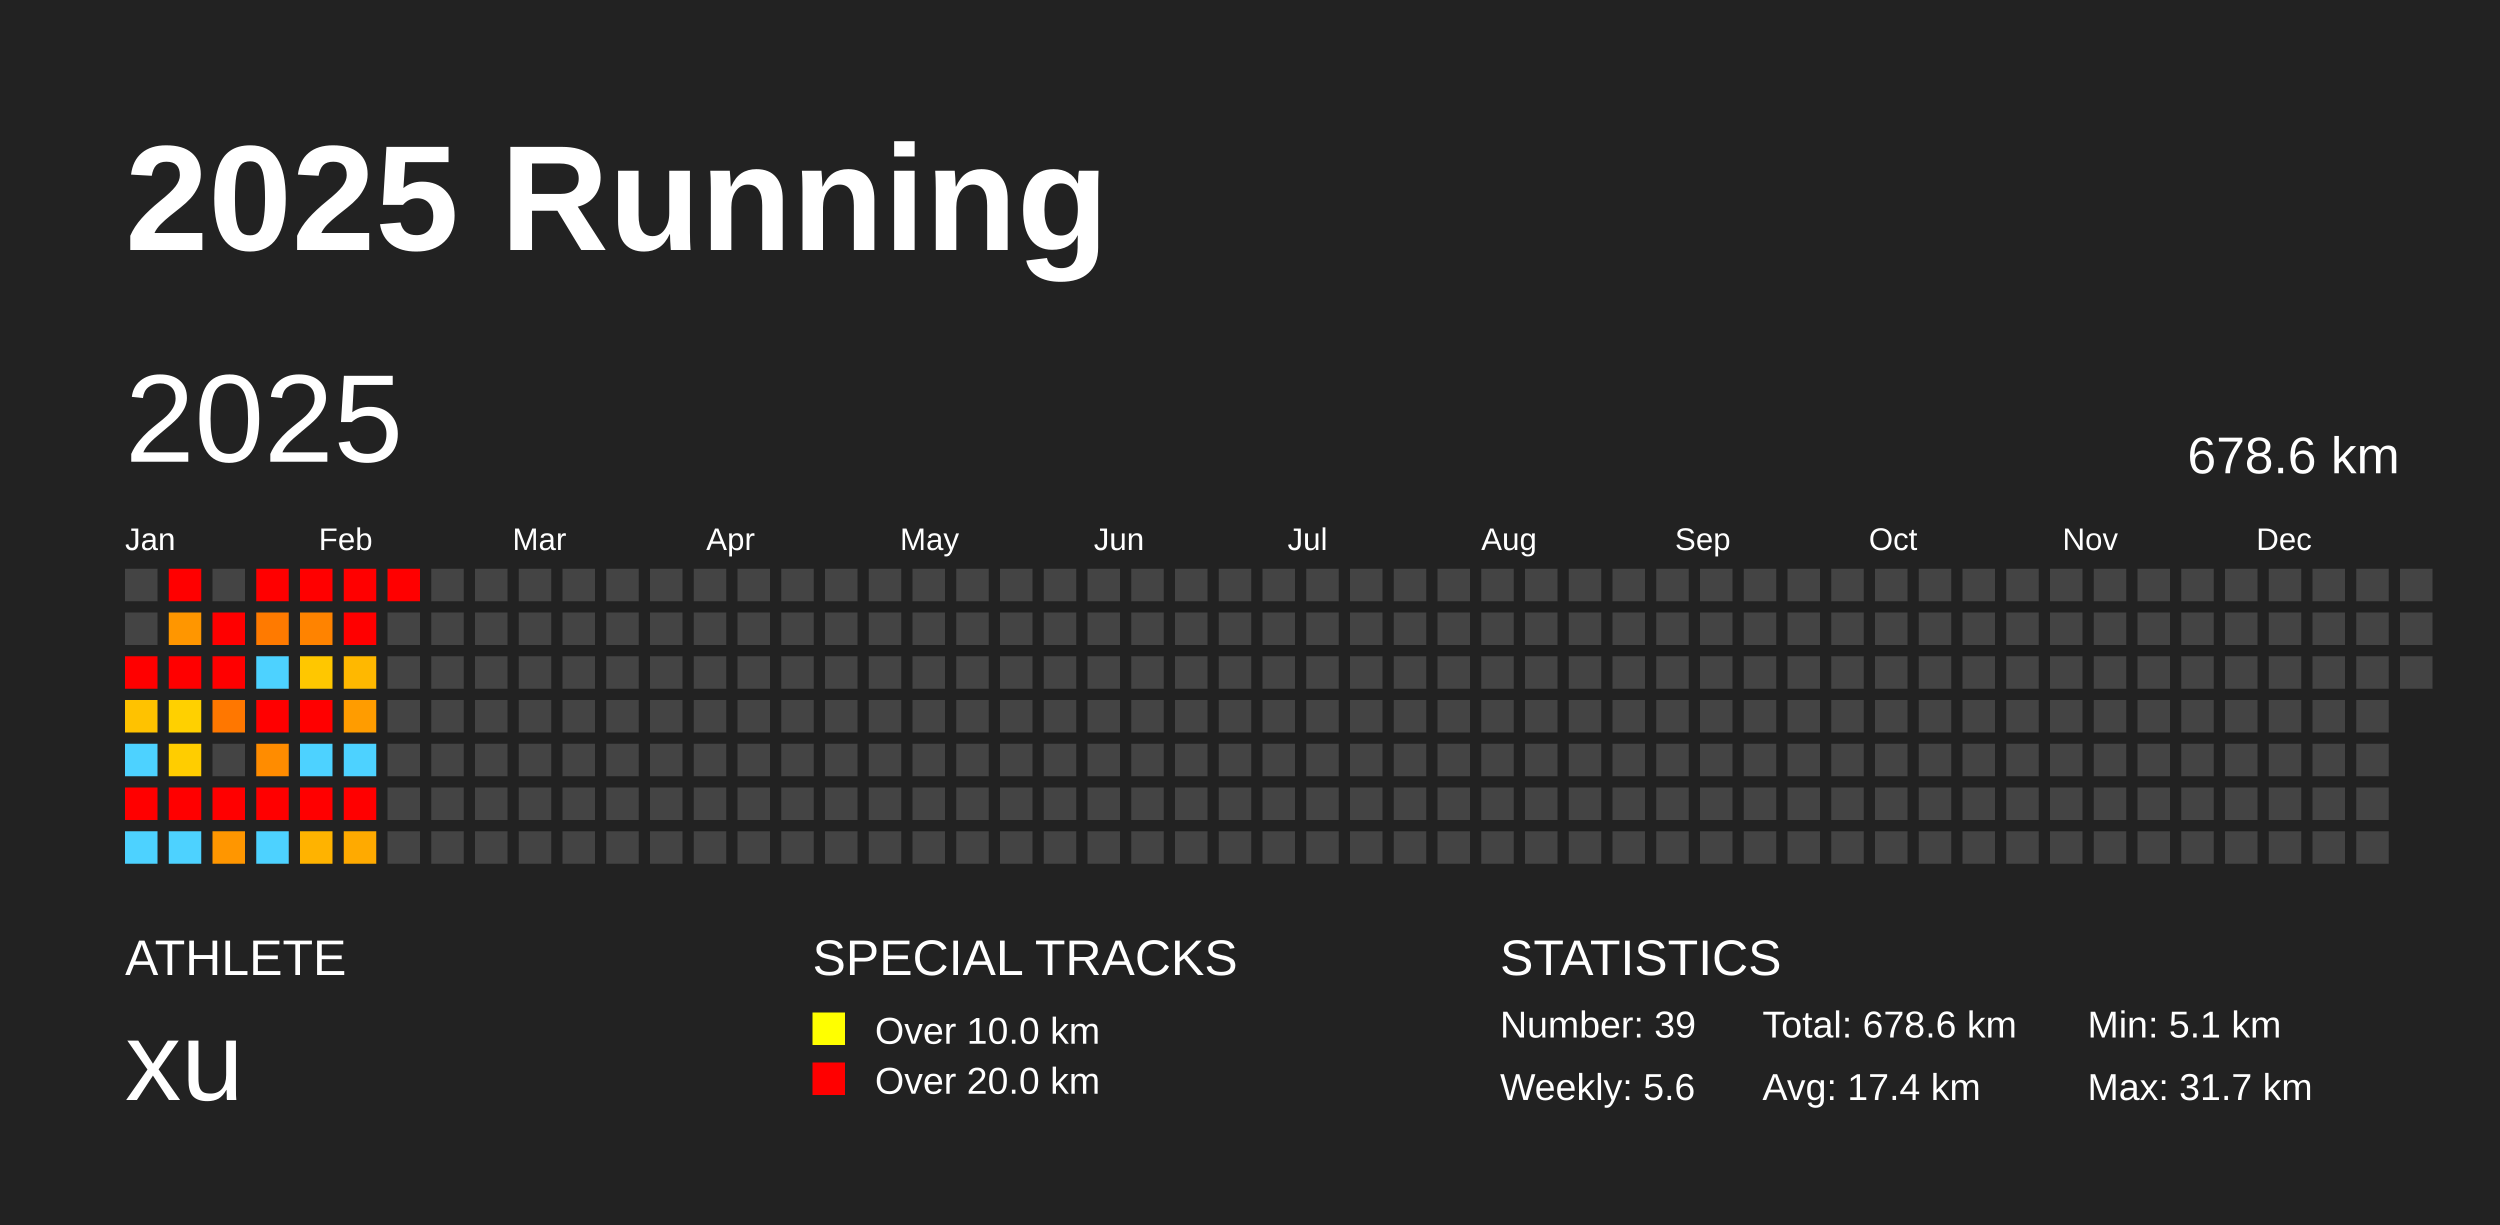
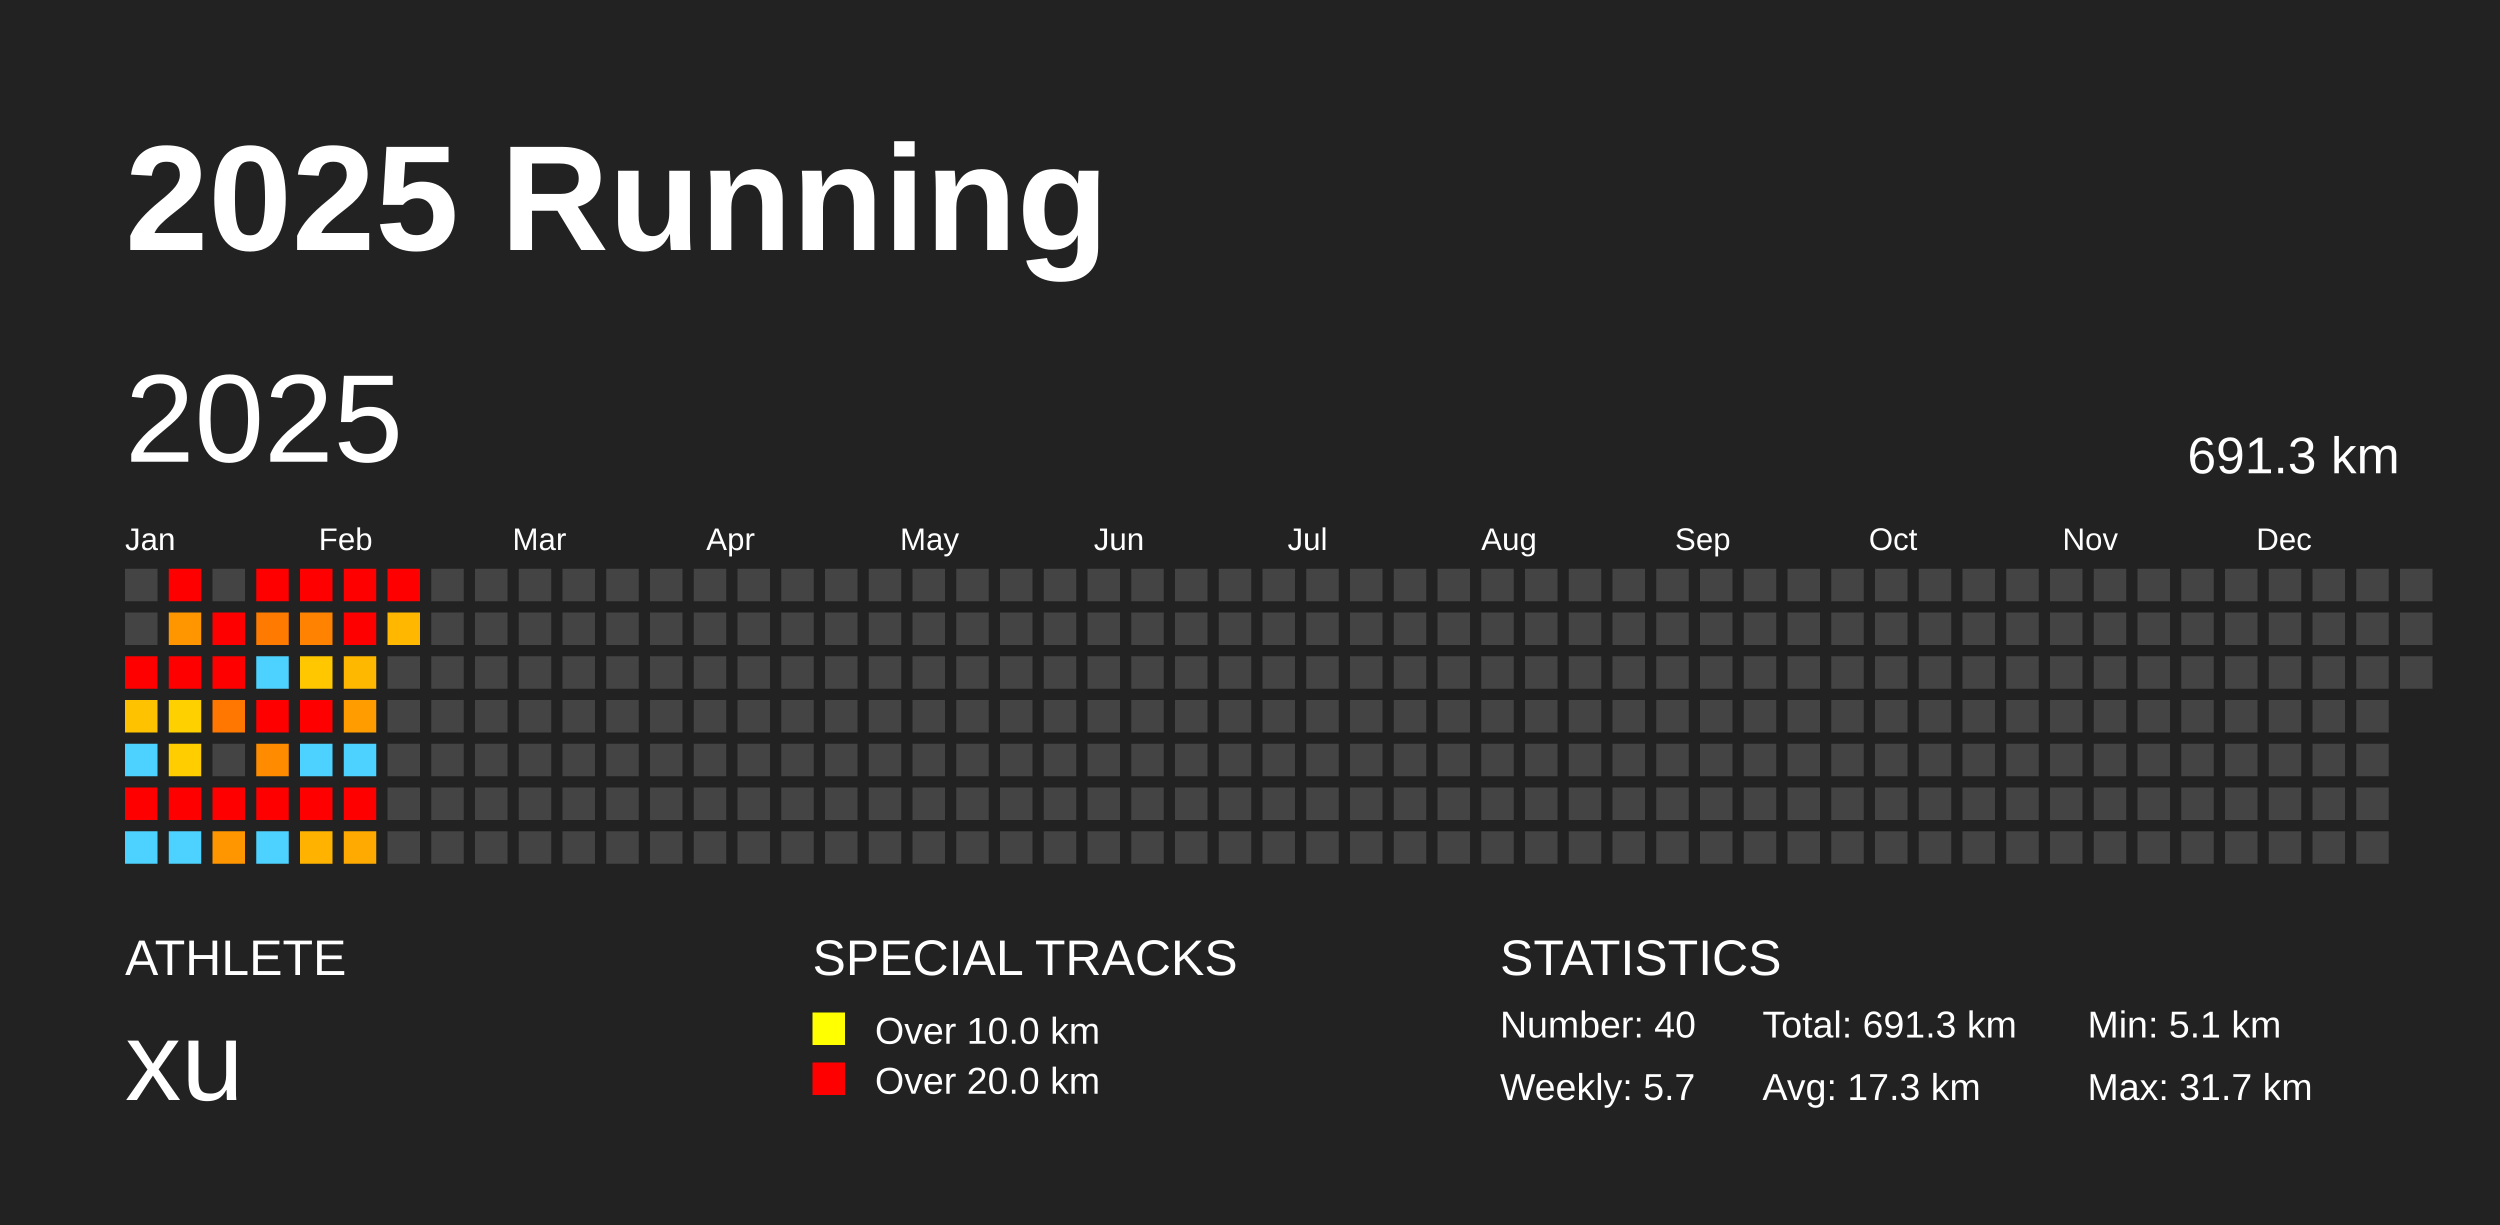
<svg xmlns="http://www.w3.org/2000/svg" baseProfile="full" height="98mm" version="1.1" viewBox="0,0,200,98" width="200mm">
  <defs />
  <rect fill="#222222" height="98" width="200" x="0" y="0" />
  <text fill="#FFFFFF" style="font-size:12px; font-family:Arial; font-weight:bold;" x="10" y="20">2025 Running</text>
  <text fill="#FFFFFF" style="font-size:4px; font-family:Arial" x="10" y="78">ATHLETE</text>
  <text fill="#FFFFFF" style="font-size:9px; font-family:Arial" x="10" y="88">xu</text>
  <text fill="#FFFFFF" style="font-size:4px; font-family:Arial" x="65" y="78">SPECIAL TRACKS</text>
  <rect fill="yellow" height="2.6" width="2.6" x="65" y="81" />
  <text fill="#FFFFFF" style="font-size:3px; font-family:Arial" x="70" y="83.5">Over 10.0 km</text>
  <rect fill="red" height="2.6" width="2.6" x="65" y="85" />
  <text fill="#FFFFFF" style="font-size:3px; font-family:Arial" x="70" y="87.5">Over 20.0 km</text>
  <text fill="#FFFFFF" style="font-size:4px; font-family:Arial" x="120" y="78">STATISTICS</text>
-   <text fill="#FFFFFF" style="font-size:3px; font-family:Arial" x="120" y="83">Number: 39</text>
-   <text fill="#FFFFFF" style="font-size:3px; font-family:Arial" x="120" y="88">Weekly: 5.6</text>
-   <text fill="#FFFFFF" style="font-size:3px; font-family:Arial" x="141" y="83">Total: 678.6 km</text>
-   <text fill="#FFFFFF" style="font-size:3px; font-family:Arial" x="141" y="88">Avg: 17.4 km</text>
+   <text fill="#FFFFFF" style="font-size:3px; font-family:Arial" x="120" y="83">Number: 40</text>
+   <text fill="#FFFFFF" style="font-size:3px; font-family:Arial" x="120" y="88">Weekly: 5.7</text>
+   <text fill="#FFFFFF" style="font-size:3px; font-family:Arial" x="141" y="83">Total: 691.3 km</text>
+   <text fill="#FFFFFF" style="font-size:3px; font-family:Arial" x="141" y="88">Avg: 17.3 km</text>
  <text fill="#FFFFFF" style="font-size:3px; font-family:Arial" x="167" y="83">Min: 5.1 km</text>
  <text fill="#FFFFFF" style="font-size:3px; font-family:Arial" x="167" y="88">Max: 31.7 km</text>
  <text dominant-baseline="hanging" fill="#FFFFFF" style="font-size:10.0px; font-family:Arial;" x="10" y="30">2025</text>
-   <text dominant-baseline="hanging" fill="#FFFFFF" style="font-size:4.125px; font-family:Arial;" x="175" y="35">678.6 km</text>
+   <text dominant-baseline="hanging" fill="#FFFFFF" style="font-size:4.125px; font-family:Arial;" x="175" y="35">691.3 km</text>
  <text fill="#FFFFFF" style="font-size:2.5px; font-family:Arial" x="10.0" y="44">Jan</text>
  <text fill="#FFFFFF" style="font-size:2.5px; font-family:Arial" x="25.5" y="44">Feb</text>
  <text fill="#FFFFFF" style="font-size:2.5px; font-family:Arial" x="41.0" y="44">Mar</text>
  <text fill="#FFFFFF" style="font-size:2.5px; font-family:Arial" x="56.5" y="44">Apr</text>
  <text fill="#FFFFFF" style="font-size:2.5px; font-family:Arial" x="72.0" y="44">May</text>
  <text fill="#FFFFFF" style="font-size:2.5px; font-family:Arial" x="87.5" y="44">Jun</text>
  <text fill="#FFFFFF" style="font-size:2.5px; font-family:Arial" x="103.0" y="44">Jul</text>
  <text fill="#FFFFFF" style="font-size:2.5px; font-family:Arial" x="118.5" y="44">Aug</text>
  <text fill="#FFFFFF" style="font-size:2.5px; font-family:Arial" x="134.0" y="44">Sep</text>
  <text fill="#FFFFFF" style="font-size:2.5px; font-family:Arial" x="149.5" y="44">Oct</text>
  <text fill="#FFFFFF" style="font-size:2.5px; font-family:Arial" x="165.0" y="44">Nov</text>
  <text fill="#FFFFFF" style="font-size:2.5px; font-family:Arial" x="180.5" y="44">Dec</text>
  <rect fill="#444444" height="2.6" width="2.6" x="10.0" y="45.5" />
  <rect fill="#444444" height="2.6" width="2.6" x="10.0" y="49.0" />
  <rect fill="red" height="2.6" width="2.6" x="10.0" y="52.5" />
  <rect fill="#ffc200" height="2.6" width="2.6" x="10.0" y="56.0" />
  <rect fill="#4dd2ff" height="2.6" width="2.6" x="10.0" y="59.5" />
  <rect fill="red" height="2.6" width="2.6" x="10.0" y="63.0" />
  <rect fill="#4dd2ff" height="2.6" width="2.6" x="10.0" y="66.5" />
  <rect fill="red" height="2.6" width="2.6" x="13.5" y="45.5" />
  <rect fill="#ff9600" height="2.6" width="2.6" x="13.5" y="49.0" />
  <rect fill="red" height="2.6" width="2.6" x="13.5" y="52.5" />
  <rect fill="#ffd000" height="2.6" width="2.6" x="13.5" y="56.0" />
  <rect fill="#ffcd00" height="2.6" width="2.6" x="13.5" y="59.5" />
  <rect fill="red" height="2.6" width="2.6" x="13.5" y="63.0" />
  <rect fill="#4dd2ff" height="2.6" width="2.6" x="13.5" y="66.5" />
  <rect fill="#444444" height="2.6" width="2.6" x="17.0" y="45.5" />
  <rect fill="red" height="2.6" width="2.6" x="17.0" y="49.0" />
  <rect fill="red" height="2.6" width="2.6" x="17.0" y="52.5" />
  <rect fill="#ff7700" height="2.6" width="2.6" x="17.0" y="56.0" />
  <rect fill="#444444" height="2.6" width="2.6" x="17.0" y="59.5" />
  <rect fill="red" height="2.6" width="2.6" x="17.0" y="63.0" />
  <rect fill="#ff9600" height="2.6" width="2.6" x="17.0" y="66.5" />
  <rect fill="red" height="2.6" width="2.6" x="20.5" y="45.5" />
  <rect fill="#ff7a00" height="2.6" width="2.6" x="20.5" y="49.0" />
  <rect fill="#4dd2ff" height="2.6" width="2.6" x="20.5" y="52.5" />
  <rect fill="red" height="2.6" width="2.6" x="20.5" y="56.0" />
  <rect fill="#ff8c00" height="2.6" width="2.6" x="20.5" y="59.5" />
  <rect fill="red" height="2.6" width="2.6" x="20.5" y="63.0" />
  <rect fill="#4dd2ff" height="2.6" width="2.6" x="20.5" y="66.5" />
  <rect fill="red" height="2.6" width="2.6" x="24.0" y="45.5" />
  <rect fill="#ff8300" height="2.6" width="2.6" x="24.0" y="49.0" />
  <rect fill="#ffc700" height="2.6" width="2.6" x="24.0" y="52.5" />
  <rect fill="red" height="2.6" width="2.6" x="24.0" y="56.0" />
  <rect fill="#4dd2ff" height="2.6" width="2.6" x="24.0" y="59.5" />
  <rect fill="red" height="2.6" width="2.6" x="24.0" y="63.0" />
  <rect fill="#ffb300" height="2.6" width="2.6" x="24.0" y="66.5" />
  <rect fill="red" height="2.6" width="2.6" x="27.5" y="45.5" />
  <rect fill="red" height="2.6" width="2.6" x="27.5" y="49.0" />
  <rect fill="#ffb800" height="2.6" width="2.6" x="27.5" y="52.5" />
  <rect fill="#ff9c00" height="2.6" width="2.6" x="27.5" y="56.0" />
  <rect fill="#4dd2ff" height="2.6" width="2.6" x="27.5" y="59.5" />
  <rect fill="red" height="2.6" width="2.6" x="27.5" y="63.0" />
  <rect fill="#ffaa00" height="2.6" width="2.6" x="27.5" y="66.5" />
  <rect fill="red" height="2.6" width="2.6" x="31.0" y="45.5" />
-   <rect fill="#444444" height="2.6" width="2.6" x="31.0" y="49.0" />
+   <rect fill="#ffb700" height="2.6" width="2.6" x="31.0" y="49.0" />
  <rect fill="#444444" height="2.6" width="2.6" x="31.0" y="52.5" />
  <rect fill="#444444" height="2.6" width="2.6" x="31.0" y="56.0" />
  <rect fill="#444444" height="2.6" width="2.6" x="31.0" y="59.5" />
  <rect fill="#444444" height="2.6" width="2.6" x="31.0" y="63.0" />
  <rect fill="#444444" height="2.6" width="2.6" x="31.0" y="66.5" />
  <rect fill="#444444" height="2.6" width="2.6" x="34.5" y="45.5" />
  <rect fill="#444444" height="2.6" width="2.6" x="34.5" y="49.0" />
  <rect fill="#444444" height="2.6" width="2.6" x="34.5" y="52.5" />
  <rect fill="#444444" height="2.6" width="2.6" x="34.5" y="56.0" />
  <rect fill="#444444" height="2.6" width="2.6" x="34.5" y="59.5" />
  <rect fill="#444444" height="2.6" width="2.6" x="34.5" y="63.0" />
  <rect fill="#444444" height="2.6" width="2.6" x="34.5" y="66.5" />
  <rect fill="#444444" height="2.6" width="2.6" x="38.0" y="45.5" />
  <rect fill="#444444" height="2.6" width="2.6" x="38.0" y="49.0" />
  <rect fill="#444444" height="2.6" width="2.6" x="38.0" y="52.5" />
  <rect fill="#444444" height="2.6" width="2.6" x="38.0" y="56.0" />
  <rect fill="#444444" height="2.6" width="2.6" x="38.0" y="59.5" />
  <rect fill="#444444" height="2.6" width="2.6" x="38.0" y="63.0" />
  <rect fill="#444444" height="2.6" width="2.6" x="38.0" y="66.5" />
  <rect fill="#444444" height="2.6" width="2.6" x="41.5" y="45.5" />
  <rect fill="#444444" height="2.6" width="2.6" x="41.5" y="49.0" />
  <rect fill="#444444" height="2.6" width="2.6" x="41.5" y="52.5" />
  <rect fill="#444444" height="2.6" width="2.6" x="41.5" y="56.0" />
  <rect fill="#444444" height="2.6" width="2.6" x="41.5" y="59.5" />
  <rect fill="#444444" height="2.6" width="2.6" x="41.5" y="63.0" />
  <rect fill="#444444" height="2.6" width="2.6" x="41.5" y="66.5" />
  <rect fill="#444444" height="2.6" width="2.6" x="45.0" y="45.5" />
  <rect fill="#444444" height="2.6" width="2.6" x="45.0" y="49.0" />
  <rect fill="#444444" height="2.6" width="2.6" x="45.0" y="52.5" />
  <rect fill="#444444" height="2.6" width="2.6" x="45.0" y="56.0" />
  <rect fill="#444444" height="2.6" width="2.6" x="45.0" y="59.5" />
  <rect fill="#444444" height="2.6" width="2.6" x="45.0" y="63.0" />
  <rect fill="#444444" height="2.6" width="2.6" x="45.0" y="66.5" />
  <rect fill="#444444" height="2.6" width="2.6" x="48.5" y="45.5" />
  <rect fill="#444444" height="2.6" width="2.6" x="48.5" y="49.0" />
  <rect fill="#444444" height="2.6" width="2.6" x="48.5" y="52.5" />
  <rect fill="#444444" height="2.6" width="2.6" x="48.5" y="56.0" />
  <rect fill="#444444" height="2.6" width="2.6" x="48.5" y="59.5" />
  <rect fill="#444444" height="2.6" width="2.6" x="48.5" y="63.0" />
  <rect fill="#444444" height="2.6" width="2.6" x="48.5" y="66.5" />
  <rect fill="#444444" height="2.6" width="2.6" x="52.0" y="45.5" />
  <rect fill="#444444" height="2.6" width="2.6" x="52.0" y="49.0" />
  <rect fill="#444444" height="2.6" width="2.6" x="52.0" y="52.5" />
  <rect fill="#444444" height="2.6" width="2.6" x="52.0" y="56.0" />
  <rect fill="#444444" height="2.6" width="2.6" x="52.0" y="59.5" />
  <rect fill="#444444" height="2.6" width="2.6" x="52.0" y="63.0" />
  <rect fill="#444444" height="2.6" width="2.6" x="52.0" y="66.5" />
  <rect fill="#444444" height="2.6" width="2.6" x="55.5" y="45.5" />
  <rect fill="#444444" height="2.6" width="2.6" x="55.5" y="49.0" />
  <rect fill="#444444" height="2.6" width="2.6" x="55.5" y="52.5" />
  <rect fill="#444444" height="2.6" width="2.6" x="55.5" y="56.0" />
  <rect fill="#444444" height="2.6" width="2.6" x="55.5" y="59.5" />
  <rect fill="#444444" height="2.6" width="2.6" x="55.5" y="63.0" />
  <rect fill="#444444" height="2.6" width="2.6" x="55.5" y="66.5" />
  <rect fill="#444444" height="2.6" width="2.6" x="59.0" y="45.5" />
  <rect fill="#444444" height="2.6" width="2.6" x="59.0" y="49.0" />
  <rect fill="#444444" height="2.6" width="2.6" x="59.0" y="52.5" />
  <rect fill="#444444" height="2.6" width="2.6" x="59.0" y="56.0" />
  <rect fill="#444444" height="2.6" width="2.6" x="59.0" y="59.5" />
  <rect fill="#444444" height="2.6" width="2.6" x="59.0" y="63.0" />
  <rect fill="#444444" height="2.6" width="2.6" x="59.0" y="66.5" />
  <rect fill="#444444" height="2.6" width="2.6" x="62.5" y="45.5" />
  <rect fill="#444444" height="2.6" width="2.6" x="62.5" y="49.0" />
  <rect fill="#444444" height="2.6" width="2.6" x="62.5" y="52.5" />
  <rect fill="#444444" height="2.6" width="2.6" x="62.5" y="56.0" />
  <rect fill="#444444" height="2.6" width="2.6" x="62.5" y="59.5" />
  <rect fill="#444444" height="2.6" width="2.6" x="62.5" y="63.0" />
  <rect fill="#444444" height="2.6" width="2.6" x="62.5" y="66.5" />
  <rect fill="#444444" height="2.6" width="2.6" x="66.0" y="45.5" />
  <rect fill="#444444" height="2.6" width="2.6" x="66.0" y="49.0" />
  <rect fill="#444444" height="2.6" width="2.6" x="66.0" y="52.5" />
  <rect fill="#444444" height="2.6" width="2.6" x="66.0" y="56.0" />
  <rect fill="#444444" height="2.6" width="2.6" x="66.0" y="59.5" />
  <rect fill="#444444" height="2.6" width="2.6" x="66.0" y="63.0" />
  <rect fill="#444444" height="2.6" width="2.6" x="66.0" y="66.5" />
  <rect fill="#444444" height="2.6" width="2.6" x="69.5" y="45.5" />
  <rect fill="#444444" height="2.6" width="2.6" x="69.5" y="49.0" />
  <rect fill="#444444" height="2.6" width="2.6" x="69.5" y="52.5" />
  <rect fill="#444444" height="2.6" width="2.6" x="69.5" y="56.0" />
  <rect fill="#444444" height="2.6" width="2.6" x="69.5" y="59.5" />
  <rect fill="#444444" height="2.6" width="2.6" x="69.5" y="63.0" />
  <rect fill="#444444" height="2.6" width="2.6" x="69.5" y="66.5" />
  <rect fill="#444444" height="2.6" width="2.6" x="73.0" y="45.5" />
  <rect fill="#444444" height="2.6" width="2.6" x="73.0" y="49.0" />
  <rect fill="#444444" height="2.6" width="2.6" x="73.0" y="52.5" />
  <rect fill="#444444" height="2.6" width="2.6" x="73.0" y="56.0" />
  <rect fill="#444444" height="2.6" width="2.6" x="73.0" y="59.5" />
  <rect fill="#444444" height="2.6" width="2.6" x="73.0" y="63.0" />
  <rect fill="#444444" height="2.6" width="2.6" x="73.0" y="66.5" />
  <rect fill="#444444" height="2.6" width="2.6" x="76.5" y="45.5" />
  <rect fill="#444444" height="2.6" width="2.6" x="76.5" y="49.0" />
  <rect fill="#444444" height="2.6" width="2.6" x="76.5" y="52.5" />
  <rect fill="#444444" height="2.6" width="2.6" x="76.5" y="56.0" />
  <rect fill="#444444" height="2.6" width="2.6" x="76.5" y="59.5" />
  <rect fill="#444444" height="2.6" width="2.6" x="76.5" y="63.0" />
  <rect fill="#444444" height="2.6" width="2.6" x="76.5" y="66.5" />
  <rect fill="#444444" height="2.6" width="2.6" x="80.0" y="45.5" />
  <rect fill="#444444" height="2.6" width="2.6" x="80.0" y="49.0" />
  <rect fill="#444444" height="2.6" width="2.6" x="80.0" y="52.5" />
  <rect fill="#444444" height="2.6" width="2.6" x="80.0" y="56.0" />
  <rect fill="#444444" height="2.6" width="2.6" x="80.0" y="59.5" />
  <rect fill="#444444" height="2.6" width="2.6" x="80.0" y="63.0" />
  <rect fill="#444444" height="2.6" width="2.6" x="80.0" y="66.5" />
  <rect fill="#444444" height="2.6" width="2.6" x="83.5" y="45.5" />
  <rect fill="#444444" height="2.6" width="2.6" x="83.5" y="49.0" />
  <rect fill="#444444" height="2.6" width="2.6" x="83.5" y="52.5" />
  <rect fill="#444444" height="2.6" width="2.6" x="83.5" y="56.0" />
  <rect fill="#444444" height="2.6" width="2.6" x="83.5" y="59.5" />
  <rect fill="#444444" height="2.6" width="2.6" x="83.5" y="63.0" />
  <rect fill="#444444" height="2.6" width="2.6" x="83.5" y="66.5" />
  <rect fill="#444444" height="2.6" width="2.6" x="87.0" y="45.5" />
  <rect fill="#444444" height="2.6" width="2.6" x="87.0" y="49.0" />
  <rect fill="#444444" height="2.6" width="2.6" x="87.0" y="52.5" />
  <rect fill="#444444" height="2.6" width="2.6" x="87.0" y="56.0" />
  <rect fill="#444444" height="2.6" width="2.6" x="87.0" y="59.5" />
  <rect fill="#444444" height="2.6" width="2.6" x="87.0" y="63.0" />
  <rect fill="#444444" height="2.6" width="2.6" x="87.0" y="66.5" />
  <rect fill="#444444" height="2.6" width="2.6" x="90.5" y="45.5" />
  <rect fill="#444444" height="2.6" width="2.6" x="90.5" y="49.0" />
  <rect fill="#444444" height="2.6" width="2.6" x="90.5" y="52.5" />
  <rect fill="#444444" height="2.6" width="2.6" x="90.5" y="56.0" />
  <rect fill="#444444" height="2.6" width="2.6" x="90.5" y="59.5" />
  <rect fill="#444444" height="2.6" width="2.6" x="90.5" y="63.0" />
  <rect fill="#444444" height="2.6" width="2.6" x="90.5" y="66.5" />
  <rect fill="#444444" height="2.6" width="2.6" x="94.0" y="45.5" />
  <rect fill="#444444" height="2.6" width="2.6" x="94.0" y="49.0" />
  <rect fill="#444444" height="2.6" width="2.6" x="94.0" y="52.5" />
  <rect fill="#444444" height="2.6" width="2.6" x="94.0" y="56.0" />
  <rect fill="#444444" height="2.6" width="2.6" x="94.0" y="59.5" />
  <rect fill="#444444" height="2.6" width="2.6" x="94.0" y="63.0" />
  <rect fill="#444444" height="2.6" width="2.6" x="94.0" y="66.5" />
  <rect fill="#444444" height="2.6" width="2.6" x="97.5" y="45.5" />
  <rect fill="#444444" height="2.6" width="2.6" x="97.5" y="49.0" />
  <rect fill="#444444" height="2.6" width="2.6" x="97.5" y="52.5" />
  <rect fill="#444444" height="2.6" width="2.6" x="97.5" y="56.0" />
  <rect fill="#444444" height="2.6" width="2.6" x="97.5" y="59.5" />
  <rect fill="#444444" height="2.6" width="2.6" x="97.5" y="63.0" />
  <rect fill="#444444" height="2.6" width="2.6" x="97.5" y="66.5" />
  <rect fill="#444444" height="2.6" width="2.6" x="101.0" y="45.5" />
  <rect fill="#444444" height="2.6" width="2.6" x="101.0" y="49.0" />
  <rect fill="#444444" height="2.6" width="2.6" x="101.0" y="52.5" />
  <rect fill="#444444" height="2.6" width="2.6" x="101.0" y="56.0" />
  <rect fill="#444444" height="2.6" width="2.6" x="101.0" y="59.5" />
  <rect fill="#444444" height="2.6" width="2.6" x="101.0" y="63.0" />
  <rect fill="#444444" height="2.6" width="2.6" x="101.0" y="66.5" />
  <rect fill="#444444" height="2.6" width="2.6" x="104.5" y="45.5" />
  <rect fill="#444444" height="2.6" width="2.6" x="104.5" y="49.0" />
  <rect fill="#444444" height="2.6" width="2.6" x="104.5" y="52.5" />
  <rect fill="#444444" height="2.6" width="2.6" x="104.5" y="56.0" />
  <rect fill="#444444" height="2.6" width="2.6" x="104.5" y="59.5" />
  <rect fill="#444444" height="2.6" width="2.6" x="104.5" y="63.0" />
  <rect fill="#444444" height="2.6" width="2.6" x="104.5" y="66.5" />
  <rect fill="#444444" height="2.6" width="2.6" x="108.0" y="45.5" />
  <rect fill="#444444" height="2.6" width="2.6" x="108.0" y="49.0" />
  <rect fill="#444444" height="2.6" width="2.6" x="108.0" y="52.5" />
  <rect fill="#444444" height="2.6" width="2.6" x="108.0" y="56.0" />
  <rect fill="#444444" height="2.6" width="2.6" x="108.0" y="59.5" />
  <rect fill="#444444" height="2.6" width="2.6" x="108.0" y="63.0" />
  <rect fill="#444444" height="2.6" width="2.6" x="108.0" y="66.5" />
  <rect fill="#444444" height="2.6" width="2.6" x="111.5" y="45.5" />
  <rect fill="#444444" height="2.6" width="2.6" x="111.5" y="49.0" />
  <rect fill="#444444" height="2.6" width="2.6" x="111.5" y="52.5" />
  <rect fill="#444444" height="2.6" width="2.6" x="111.5" y="56.0" />
  <rect fill="#444444" height="2.6" width="2.6" x="111.5" y="59.5" />
  <rect fill="#444444" height="2.6" width="2.6" x="111.5" y="63.0" />
  <rect fill="#444444" height="2.6" width="2.6" x="111.5" y="66.5" />
  <rect fill="#444444" height="2.6" width="2.6" x="115.0" y="45.5" />
  <rect fill="#444444" height="2.6" width="2.6" x="115.0" y="49.0" />
  <rect fill="#444444" height="2.6" width="2.6" x="115.0" y="52.5" />
  <rect fill="#444444" height="2.6" width="2.6" x="115.0" y="56.0" />
  <rect fill="#444444" height="2.6" width="2.6" x="115.0" y="59.5" />
  <rect fill="#444444" height="2.6" width="2.6" x="115.0" y="63.0" />
  <rect fill="#444444" height="2.6" width="2.6" x="115.0" y="66.5" />
  <rect fill="#444444" height="2.6" width="2.6" x="118.5" y="45.5" />
  <rect fill="#444444" height="2.6" width="2.6" x="118.5" y="49.0" />
  <rect fill="#444444" height="2.6" width="2.6" x="118.5" y="52.5" />
  <rect fill="#444444" height="2.6" width="2.6" x="118.5" y="56.0" />
  <rect fill="#444444" height="2.6" width="2.6" x="118.5" y="59.5" />
  <rect fill="#444444" height="2.6" width="2.6" x="118.5" y="63.0" />
  <rect fill="#444444" height="2.6" width="2.6" x="118.5" y="66.5" />
  <rect fill="#444444" height="2.6" width="2.6" x="122.0" y="45.5" />
  <rect fill="#444444" height="2.6" width="2.6" x="122.0" y="49.0" />
  <rect fill="#444444" height="2.6" width="2.6" x="122.0" y="52.5" />
  <rect fill="#444444" height="2.6" width="2.6" x="122.0" y="56.0" />
  <rect fill="#444444" height="2.6" width="2.6" x="122.0" y="59.5" />
  <rect fill="#444444" height="2.6" width="2.6" x="122.0" y="63.0" />
  <rect fill="#444444" height="2.6" width="2.6" x="122.0" y="66.5" />
  <rect fill="#444444" height="2.6" width="2.6" x="125.5" y="45.5" />
  <rect fill="#444444" height="2.6" width="2.6" x="125.5" y="49.0" />
  <rect fill="#444444" height="2.6" width="2.6" x="125.5" y="52.5" />
  <rect fill="#444444" height="2.6" width="2.6" x="125.5" y="56.0" />
  <rect fill="#444444" height="2.6" width="2.6" x="125.5" y="59.5" />
  <rect fill="#444444" height="2.6" width="2.6" x="125.5" y="63.0" />
  <rect fill="#444444" height="2.6" width="2.6" x="125.5" y="66.5" />
  <rect fill="#444444" height="2.6" width="2.6" x="129.0" y="45.5" />
  <rect fill="#444444" height="2.6" width="2.6" x="129.0" y="49.0" />
  <rect fill="#444444" height="2.6" width="2.6" x="129.0" y="52.5" />
  <rect fill="#444444" height="2.6" width="2.6" x="129.0" y="56.0" />
  <rect fill="#444444" height="2.6" width="2.6" x="129.0" y="59.5" />
  <rect fill="#444444" height="2.6" width="2.6" x="129.0" y="63.0" />
  <rect fill="#444444" height="2.6" width="2.6" x="129.0" y="66.5" />
  <rect fill="#444444" height="2.6" width="2.6" x="132.5" y="45.5" />
  <rect fill="#444444" height="2.6" width="2.6" x="132.5" y="49.0" />
  <rect fill="#444444" height="2.6" width="2.6" x="132.5" y="52.5" />
  <rect fill="#444444" height="2.6" width="2.6" x="132.5" y="56.0" />
  <rect fill="#444444" height="2.6" width="2.6" x="132.5" y="59.5" />
  <rect fill="#444444" height="2.6" width="2.6" x="132.5" y="63.0" />
  <rect fill="#444444" height="2.6" width="2.6" x="132.5" y="66.5" />
  <rect fill="#444444" height="2.6" width="2.6" x="136.0" y="45.5" />
  <rect fill="#444444" height="2.6" width="2.6" x="136.0" y="49.0" />
  <rect fill="#444444" height="2.6" width="2.6" x="136.0" y="52.5" />
  <rect fill="#444444" height="2.6" width="2.6" x="136.0" y="56.0" />
  <rect fill="#444444" height="2.6" width="2.6" x="136.0" y="59.5" />
  <rect fill="#444444" height="2.6" width="2.6" x="136.0" y="63.0" />
  <rect fill="#444444" height="2.6" width="2.6" x="136.0" y="66.5" />
  <rect fill="#444444" height="2.6" width="2.6" x="139.5" y="45.5" />
  <rect fill="#444444" height="2.6" width="2.6" x="139.5" y="49.0" />
  <rect fill="#444444" height="2.6" width="2.6" x="139.5" y="52.5" />
  <rect fill="#444444" height="2.6" width="2.6" x="139.5" y="56.0" />
  <rect fill="#444444" height="2.6" width="2.6" x="139.5" y="59.5" />
  <rect fill="#444444" height="2.6" width="2.6" x="139.5" y="63.0" />
  <rect fill="#444444" height="2.6" width="2.6" x="139.5" y="66.5" />
  <rect fill="#444444" height="2.6" width="2.6" x="143.0" y="45.5" />
  <rect fill="#444444" height="2.6" width="2.6" x="143.0" y="49.0" />
  <rect fill="#444444" height="2.6" width="2.6" x="143.0" y="52.5" />
  <rect fill="#444444" height="2.6" width="2.6" x="143.0" y="56.0" />
  <rect fill="#444444" height="2.6" width="2.6" x="143.0" y="59.5" />
  <rect fill="#444444" height="2.6" width="2.6" x="143.0" y="63.0" />
  <rect fill="#444444" height="2.6" width="2.6" x="143.0" y="66.5" />
  <rect fill="#444444" height="2.6" width="2.6" x="146.5" y="45.5" />
  <rect fill="#444444" height="2.6" width="2.6" x="146.5" y="49.0" />
  <rect fill="#444444" height="2.6" width="2.6" x="146.5" y="52.5" />
  <rect fill="#444444" height="2.6" width="2.6" x="146.5" y="56.0" />
  <rect fill="#444444" height="2.6" width="2.6" x="146.5" y="59.5" />
  <rect fill="#444444" height="2.6" width="2.6" x="146.5" y="63.0" />
  <rect fill="#444444" height="2.6" width="2.6" x="146.5" y="66.5" />
  <rect fill="#444444" height="2.6" width="2.6" x="150.0" y="45.5" />
  <rect fill="#444444" height="2.6" width="2.6" x="150.0" y="49.0" />
  <rect fill="#444444" height="2.6" width="2.6" x="150.0" y="52.5" />
  <rect fill="#444444" height="2.6" width="2.6" x="150.0" y="56.0" />
  <rect fill="#444444" height="2.6" width="2.6" x="150.0" y="59.5" />
  <rect fill="#444444" height="2.6" width="2.6" x="150.0" y="63.0" />
  <rect fill="#444444" height="2.6" width="2.6" x="150.0" y="66.5" />
  <rect fill="#444444" height="2.6" width="2.6" x="153.5" y="45.5" />
  <rect fill="#444444" height="2.6" width="2.6" x="153.5" y="49.0" />
  <rect fill="#444444" height="2.6" width="2.6" x="153.5" y="52.5" />
  <rect fill="#444444" height="2.6" width="2.6" x="153.5" y="56.0" />
  <rect fill="#444444" height="2.6" width="2.6" x="153.5" y="59.5" />
  <rect fill="#444444" height="2.6" width="2.6" x="153.5" y="63.0" />
  <rect fill="#444444" height="2.6" width="2.6" x="153.5" y="66.5" />
  <rect fill="#444444" height="2.6" width="2.6" x="157.0" y="45.5" />
  <rect fill="#444444" height="2.6" width="2.6" x="157.0" y="49.0" />
  <rect fill="#444444" height="2.6" width="2.6" x="157.0" y="52.5" />
  <rect fill="#444444" height="2.6" width="2.6" x="157.0" y="56.0" />
  <rect fill="#444444" height="2.6" width="2.6" x="157.0" y="59.5" />
  <rect fill="#444444" height="2.6" width="2.6" x="157.0" y="63.0" />
  <rect fill="#444444" height="2.6" width="2.6" x="157.0" y="66.5" />
  <rect fill="#444444" height="2.6" width="2.6" x="160.5" y="45.5" />
  <rect fill="#444444" height="2.6" width="2.6" x="160.5" y="49.0" />
  <rect fill="#444444" height="2.6" width="2.6" x="160.5" y="52.5" />
  <rect fill="#444444" height="2.6" width="2.6" x="160.5" y="56.0" />
  <rect fill="#444444" height="2.6" width="2.6" x="160.5" y="59.5" />
  <rect fill="#444444" height="2.6" width="2.6" x="160.5" y="63.0" />
  <rect fill="#444444" height="2.6" width="2.6" x="160.5" y="66.5" />
  <rect fill="#444444" height="2.6" width="2.6" x="164.0" y="45.5" />
  <rect fill="#444444" height="2.6" width="2.6" x="164.0" y="49.0" />
  <rect fill="#444444" height="2.6" width="2.6" x="164.0" y="52.5" />
  <rect fill="#444444" height="2.6" width="2.6" x="164.0" y="56.0" />
  <rect fill="#444444" height="2.6" width="2.6" x="164.0" y="59.5" />
  <rect fill="#444444" height="2.6" width="2.6" x="164.0" y="63.0" />
  <rect fill="#444444" height="2.6" width="2.6" x="164.0" y="66.5" />
  <rect fill="#444444" height="2.6" width="2.6" x="167.5" y="45.5" />
  <rect fill="#444444" height="2.6" width="2.6" x="167.5" y="49.0" />
  <rect fill="#444444" height="2.6" width="2.6" x="167.5" y="52.5" />
  <rect fill="#444444" height="2.6" width="2.6" x="167.5" y="56.0" />
  <rect fill="#444444" height="2.6" width="2.6" x="167.5" y="59.5" />
  <rect fill="#444444" height="2.6" width="2.6" x="167.5" y="63.0" />
  <rect fill="#444444" height="2.6" width="2.6" x="167.5" y="66.5" />
  <rect fill="#444444" height="2.6" width="2.6" x="171.0" y="45.5" />
  <rect fill="#444444" height="2.6" width="2.6" x="171.0" y="49.0" />
  <rect fill="#444444" height="2.6" width="2.6" x="171.0" y="52.5" />
  <rect fill="#444444" height="2.6" width="2.6" x="171.0" y="56.0" />
  <rect fill="#444444" height="2.6" width="2.6" x="171.0" y="59.5" />
  <rect fill="#444444" height="2.6" width="2.6" x="171.0" y="63.0" />
  <rect fill="#444444" height="2.6" width="2.6" x="171.0" y="66.5" />
  <rect fill="#444444" height="2.6" width="2.6" x="174.5" y="45.5" />
  <rect fill="#444444" height="2.6" width="2.6" x="174.5" y="49.0" />
  <rect fill="#444444" height="2.6" width="2.6" x="174.5" y="52.5" />
  <rect fill="#444444" height="2.6" width="2.6" x="174.5" y="56.0" />
  <rect fill="#444444" height="2.6" width="2.6" x="174.5" y="59.5" />
  <rect fill="#444444" height="2.6" width="2.6" x="174.5" y="63.0" />
  <rect fill="#444444" height="2.6" width="2.6" x="174.5" y="66.5" />
  <rect fill="#444444" height="2.6" width="2.6" x="178.0" y="45.5" />
  <rect fill="#444444" height="2.6" width="2.6" x="178.0" y="49.0" />
  <rect fill="#444444" height="2.6" width="2.6" x="178.0" y="52.5" />
  <rect fill="#444444" height="2.6" width="2.6" x="178.0" y="56.0" />
  <rect fill="#444444" height="2.6" width="2.6" x="178.0" y="59.5" />
  <rect fill="#444444" height="2.6" width="2.6" x="178.0" y="63.0" />
  <rect fill="#444444" height="2.6" width="2.6" x="178.0" y="66.5" />
  <rect fill="#444444" height="2.6" width="2.6" x="181.5" y="45.5" />
  <rect fill="#444444" height="2.6" width="2.6" x="181.5" y="49.0" />
  <rect fill="#444444" height="2.6" width="2.6" x="181.5" y="52.5" />
  <rect fill="#444444" height="2.6" width="2.6" x="181.5" y="56.0" />
  <rect fill="#444444" height="2.6" width="2.6" x="181.5" y="59.5" />
  <rect fill="#444444" height="2.6" width="2.6" x="181.5" y="63.0" />
  <rect fill="#444444" height="2.6" width="2.6" x="181.5" y="66.5" />
  <rect fill="#444444" height="2.6" width="2.6" x="185.0" y="45.5" />
  <rect fill="#444444" height="2.6" width="2.6" x="185.0" y="49.0" />
  <rect fill="#444444" height="2.6" width="2.6" x="185.0" y="52.5" />
  <rect fill="#444444" height="2.6" width="2.6" x="185.0" y="56.0" />
  <rect fill="#444444" height="2.6" width="2.6" x="185.0" y="59.5" />
  <rect fill="#444444" height="2.6" width="2.6" x="185.0" y="63.0" />
  <rect fill="#444444" height="2.6" width="2.6" x="185.0" y="66.5" />
  <rect fill="#444444" height="2.6" width="2.6" x="188.5" y="45.5" />
  <rect fill="#444444" height="2.6" width="2.6" x="188.5" y="49.0" />
  <rect fill="#444444" height="2.6" width="2.6" x="188.5" y="52.5" />
  <rect fill="#444444" height="2.6" width="2.6" x="188.5" y="56.0" />
  <rect fill="#444444" height="2.6" width="2.6" x="188.5" y="59.5" />
  <rect fill="#444444" height="2.6" width="2.6" x="188.5" y="63.0" />
  <rect fill="#444444" height="2.6" width="2.6" x="188.5" y="66.5" />
  <rect fill="#444444" height="2.6" width="2.6" x="192.0" y="45.5" />
  <rect fill="#444444" height="2.6" width="2.6" x="192.0" y="49.0" />
  <rect fill="#444444" height="2.6" width="2.6" x="192.0" y="52.5" />
</svg>
